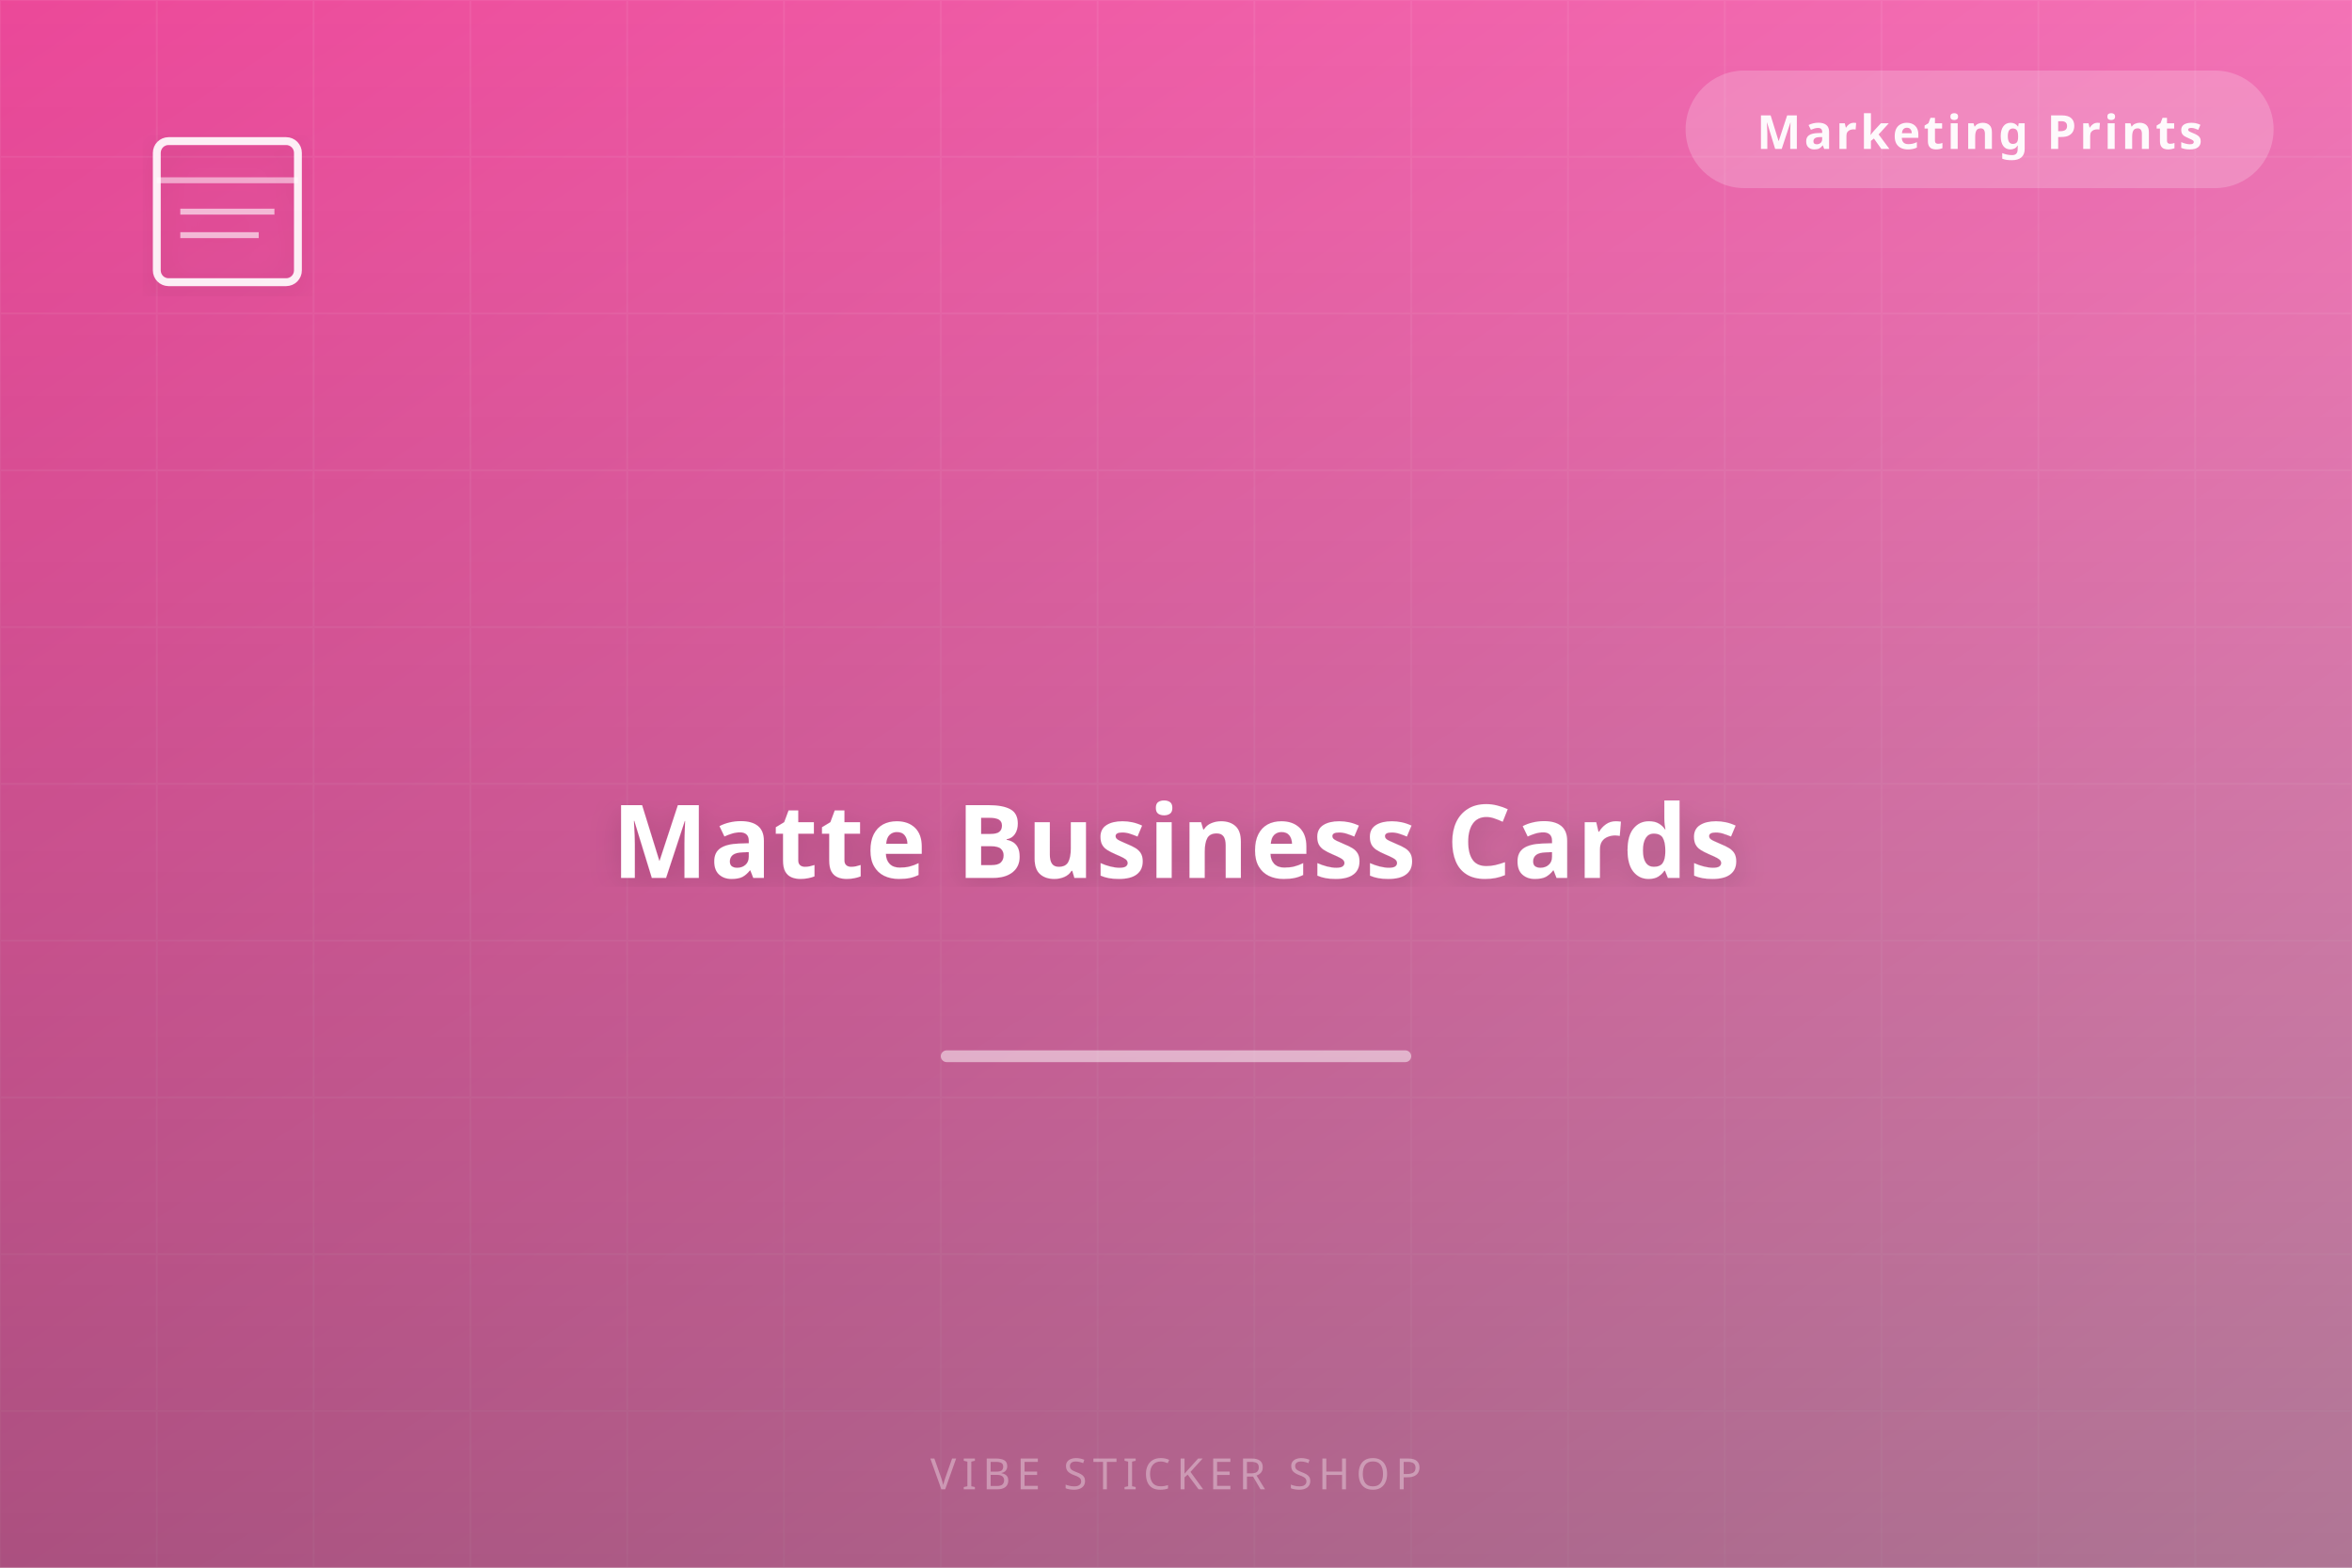
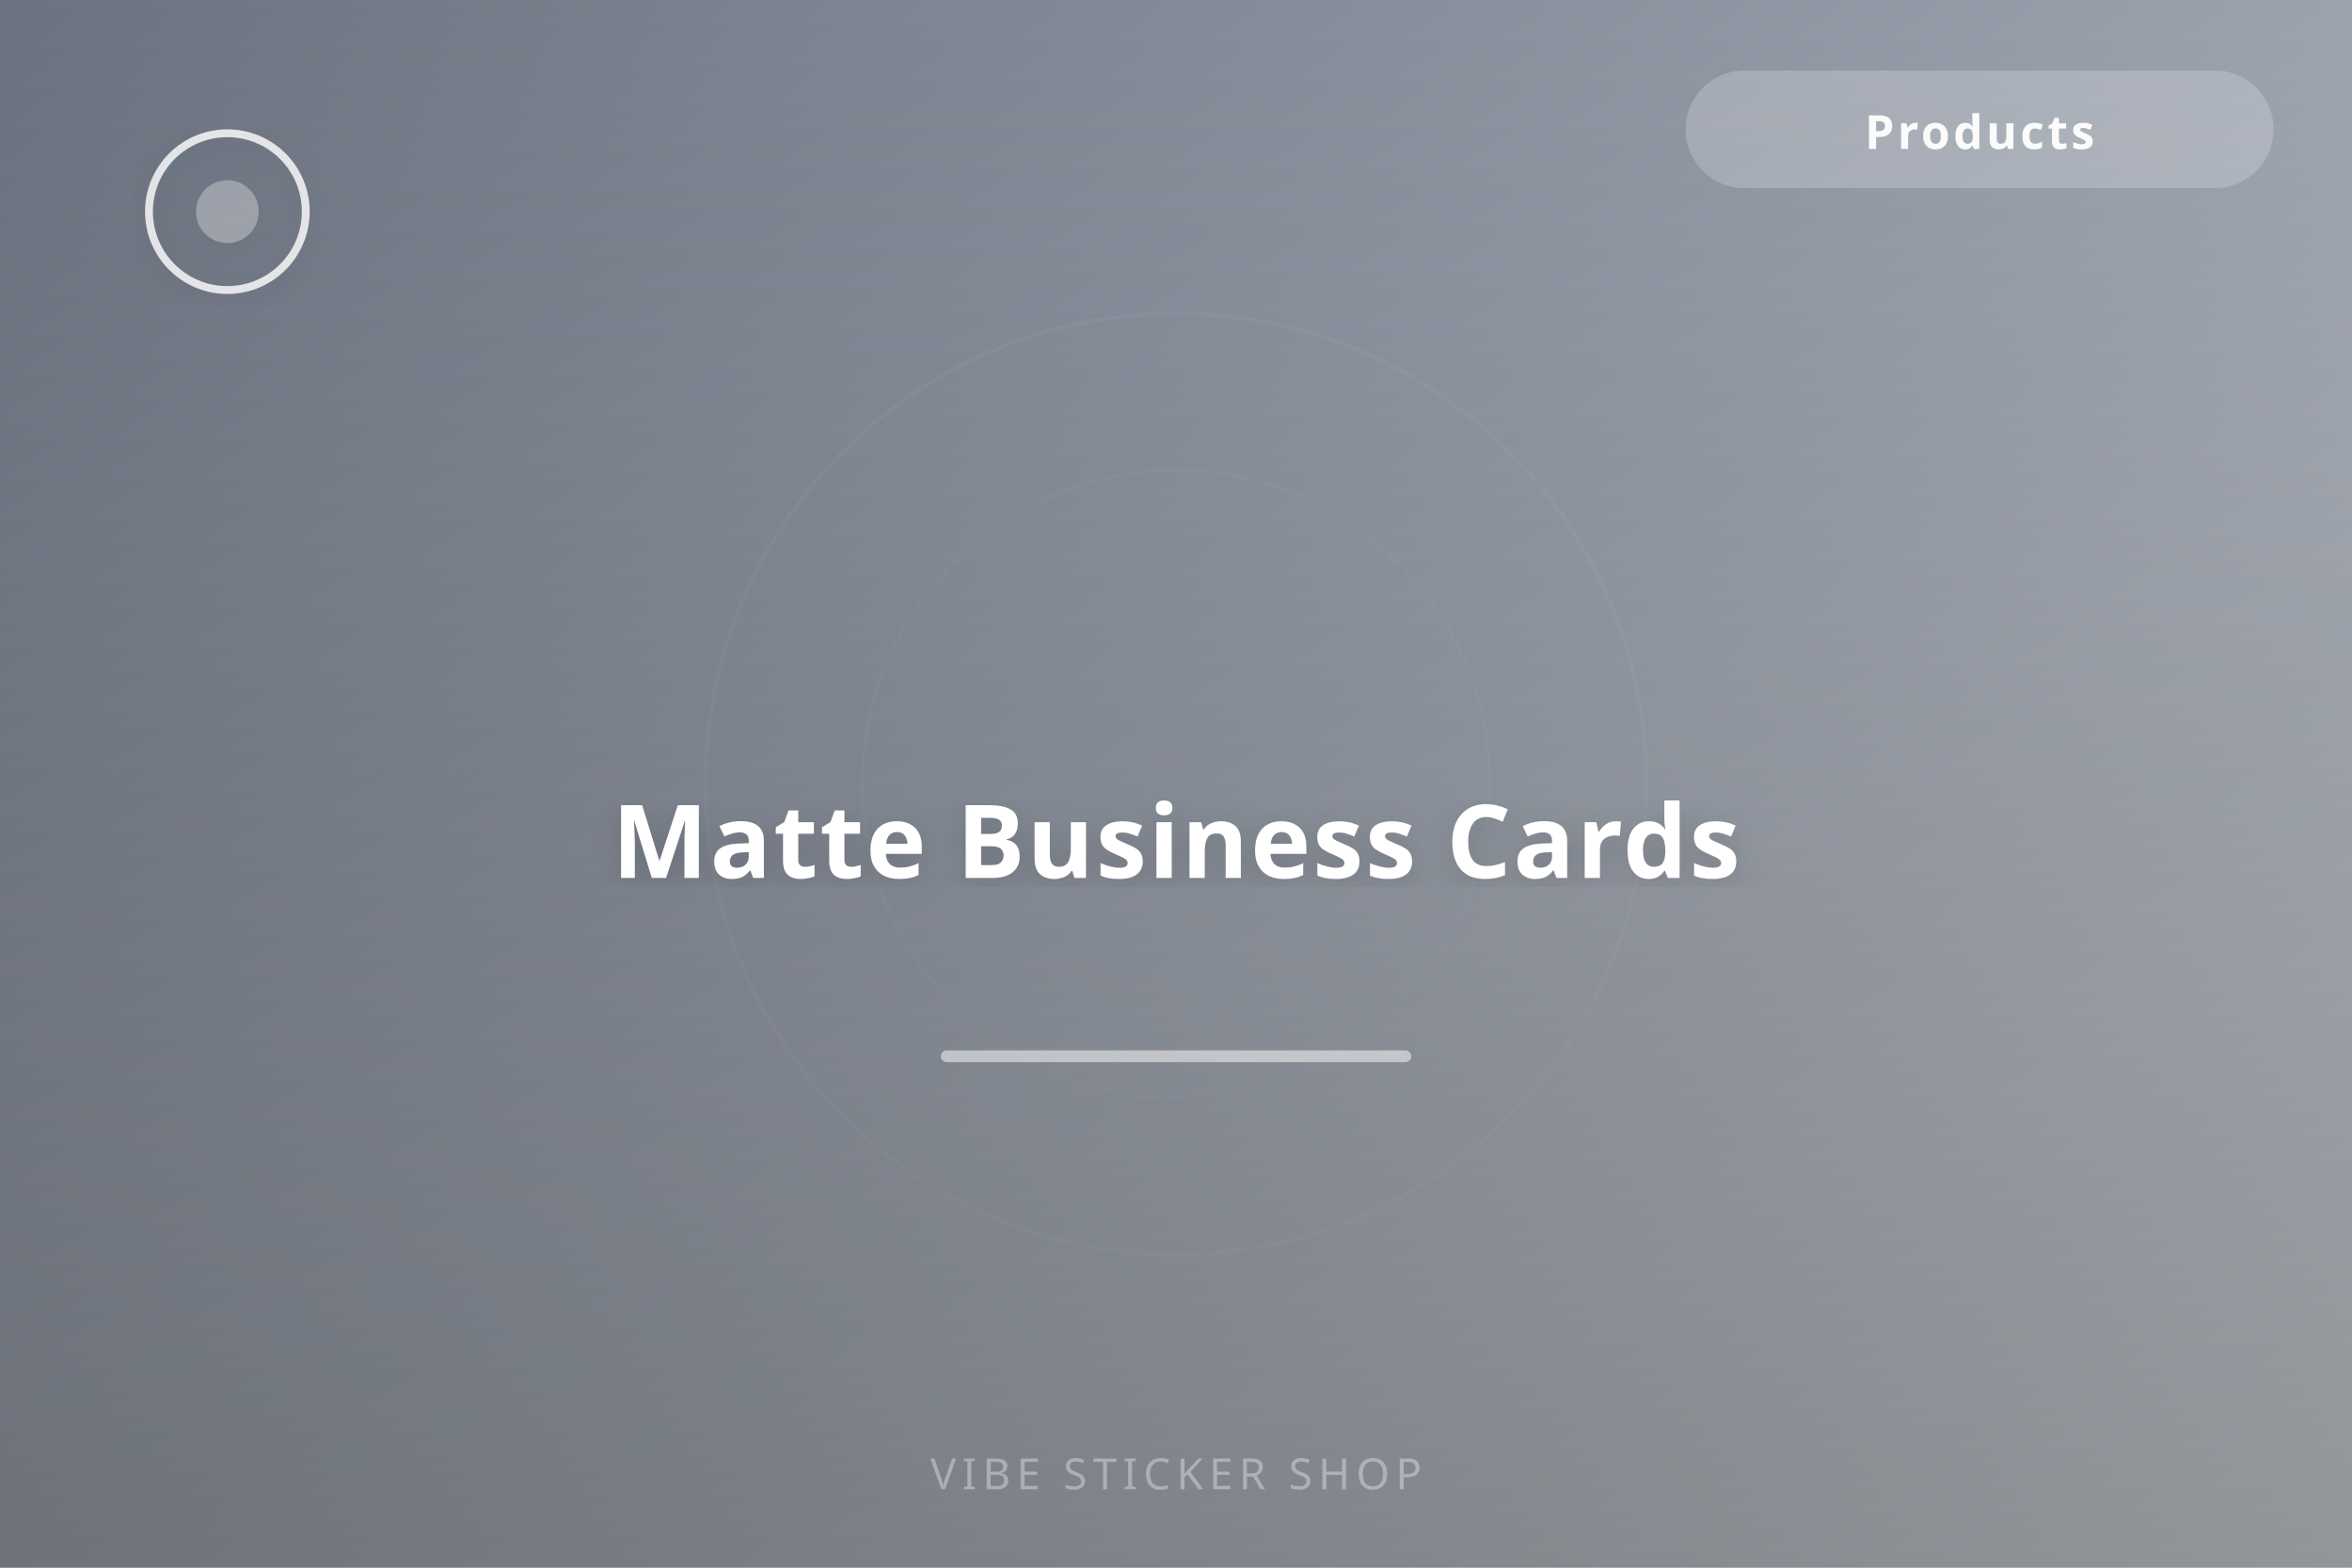
<svg xmlns="http://www.w3.org/2000/svg" width="600" height="400" viewBox="0 0 600 400">
  <defs>
    <linearGradient id="bg" x1="0%" y1="0%" x2="100%" y2="100%">
-       <stop offset="0%" stop-color="#EC4899" />
-       <stop offset="50%" stop-color="#F472B6" />
-       <stop offset="100%" stop-color="#F9A8D4" />
+       <stop offset="0%" stop-color="#6B7280" />
+       <stop offset="50%" stop-color="#9CA3AF" />
+       <stop offset="100%" stop-color="#D1D5DB" />
    </linearGradient>
    <linearGradient id="overlay" x1="0%" y1="0%" x2="0%" y2="100%">
      <stop offset="0%" stop-color="black" stop-opacity="0" />
      <stop offset="100%" stop-color="black" stop-opacity="0.3" />
    </linearGradient>
    <filter id="shadow" x="-10%" y="-10%" width="120%" height="120%">
      <feDropShadow dx="0" dy="2" stdDeviation="4" flood-opacity="0.15" />
    </filter>
  </defs>
  <rect width="600" height="400" fill="url(#bg)" rx="0" />
  <g>
-     <pattern id="grid" width="40" height="40" patternUnits="userSpaceOnUse">
-       <rect width="40" height="40" fill="none" stroke="white" stroke-width="0.5" opacity="0.06" />
-     </pattern>
-     <rect width="600" height="400" fill="url(#grid)" />
+     <circle cx="300" cy="200" r="120" fill="none" stroke="white" stroke-width="1" opacity="0.04" />
+     <circle cx="300" cy="200" r="80" fill="none" stroke="white" stroke-width="0.8" opacity="0.03" />
  </g>
  <rect width="600" height="400" fill="url(#overlay)" />
  <g transform="translate(28, 24)" filter="url(#shadow)">
-     <rect x="12" y="12" width="36" height="36" rx="3" fill="none" stroke="white" stroke-width="2" opacity="0.9" />
-     <line x1="12" y1="22" x2="48" y2="22" stroke="white" stroke-width="1.5" opacity="0.5" />
-     <line x1="18" y1="30" x2="42" y2="30" stroke="white" stroke-width="1.5" opacity="0.6" />
-     <line x1="18" y1="36" x2="38" y2="36" stroke="white" stroke-width="1.5" opacity="0.6" />
+     <circle cx="30" cy="30" r="20" fill="none" stroke="white" stroke-width="2" opacity="0.8" />
+     <circle cx="30" cy="30" r="8" fill="white" opacity="0.3" />
  </g>
  <g transform="translate(600, 0)">
    <rect x="-170" y="18" width="150" height="30" rx="15" fill="white" opacity="0.2" />
-     <text x="-95" y="38" text-anchor="middle" fill="white" font-size="12" font-weight="600" font-family="'Segoe UI', system-ui, sans-serif" letter-spacing="0.8" opacity="0.95">Marketing Prints</text>
+     <text x="-95" y="38" text-anchor="middle" fill="white" font-size="12" font-weight="600" font-family="'Segoe UI', system-ui, sans-serif" letter-spacing="0.8" opacity="0.95">Products</text>
  </g>
  <g filter="url(#shadow)">
    <text x="300" y="224" text-anchor="middle" fill="white" font-size="26" font-weight="700" font-family="'Segoe UI', system-ui, -apple-system, sans-serif" letter-spacing="0.5">Matte Business Cards</text>
  </g>
  <rect x="240" y="268" width="120" height="3" rx="1.5" fill="white" opacity="0.5" />
  <text x="300" y="380" text-anchor="middle" fill="white" font-size="11" font-weight="400" font-family="'Segoe UI', system-ui, sans-serif" letter-spacing="1.5" opacity="0.35">VIBE STICKER SHOP</text>
</svg>
